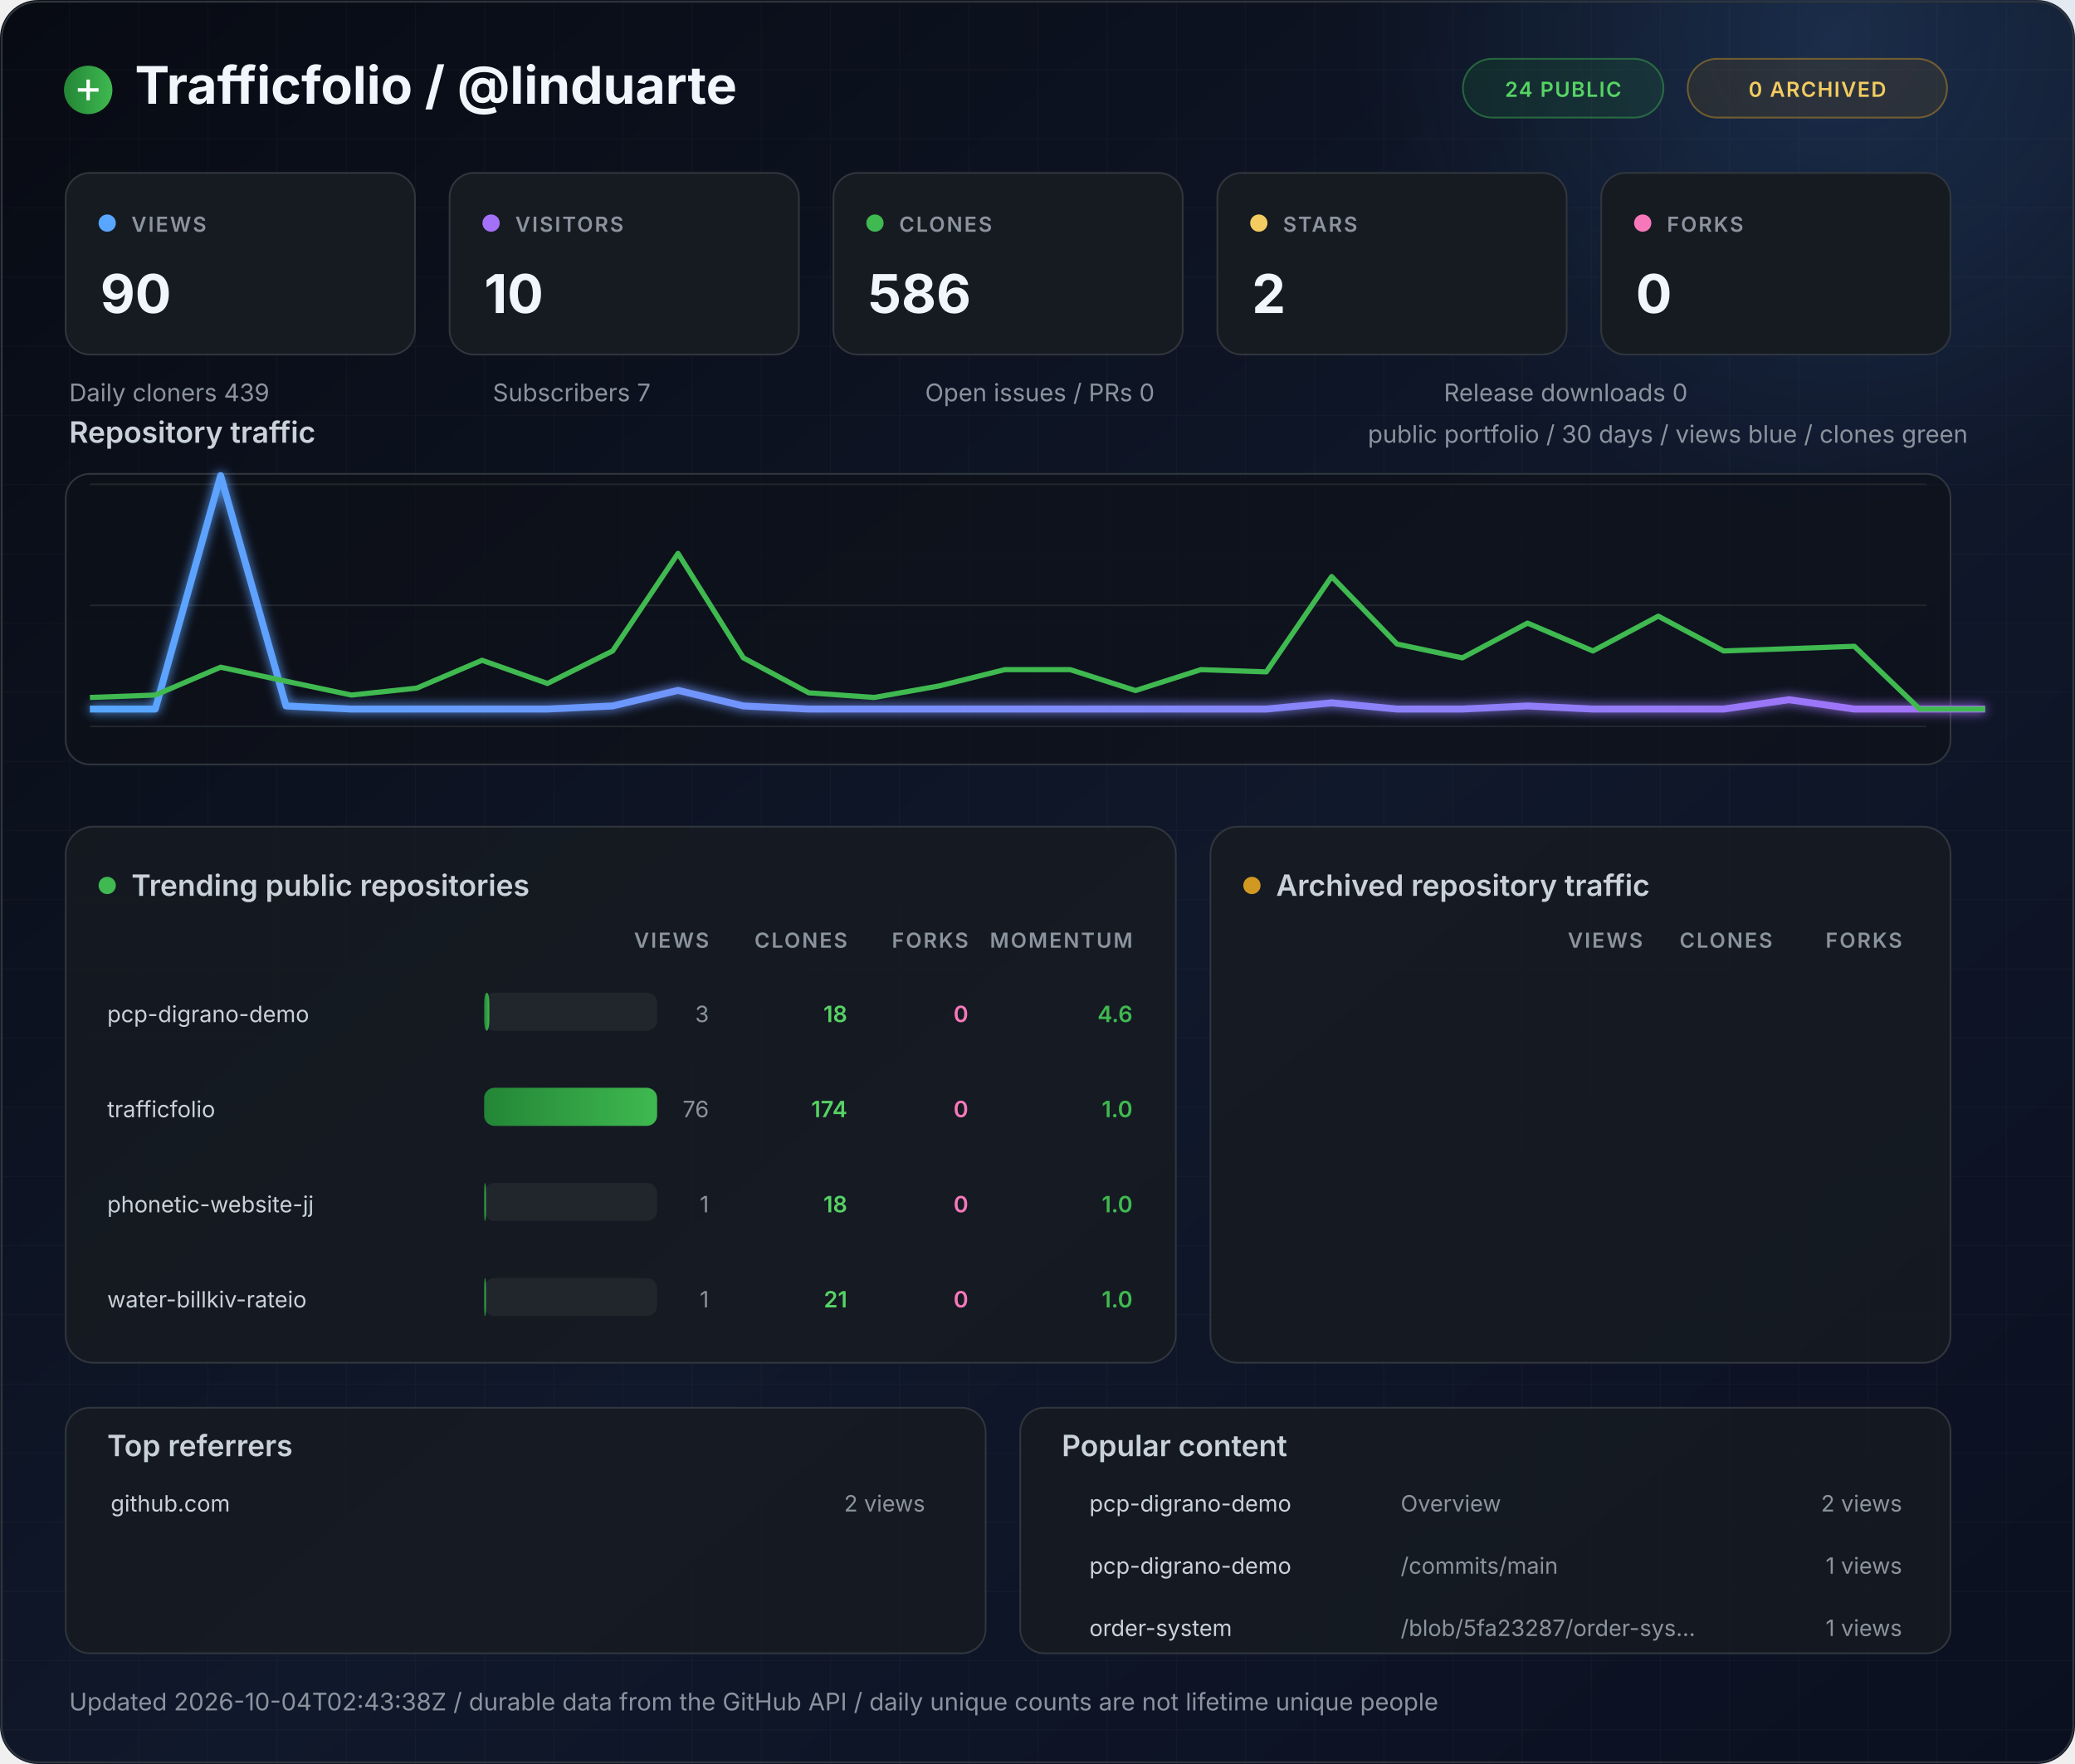
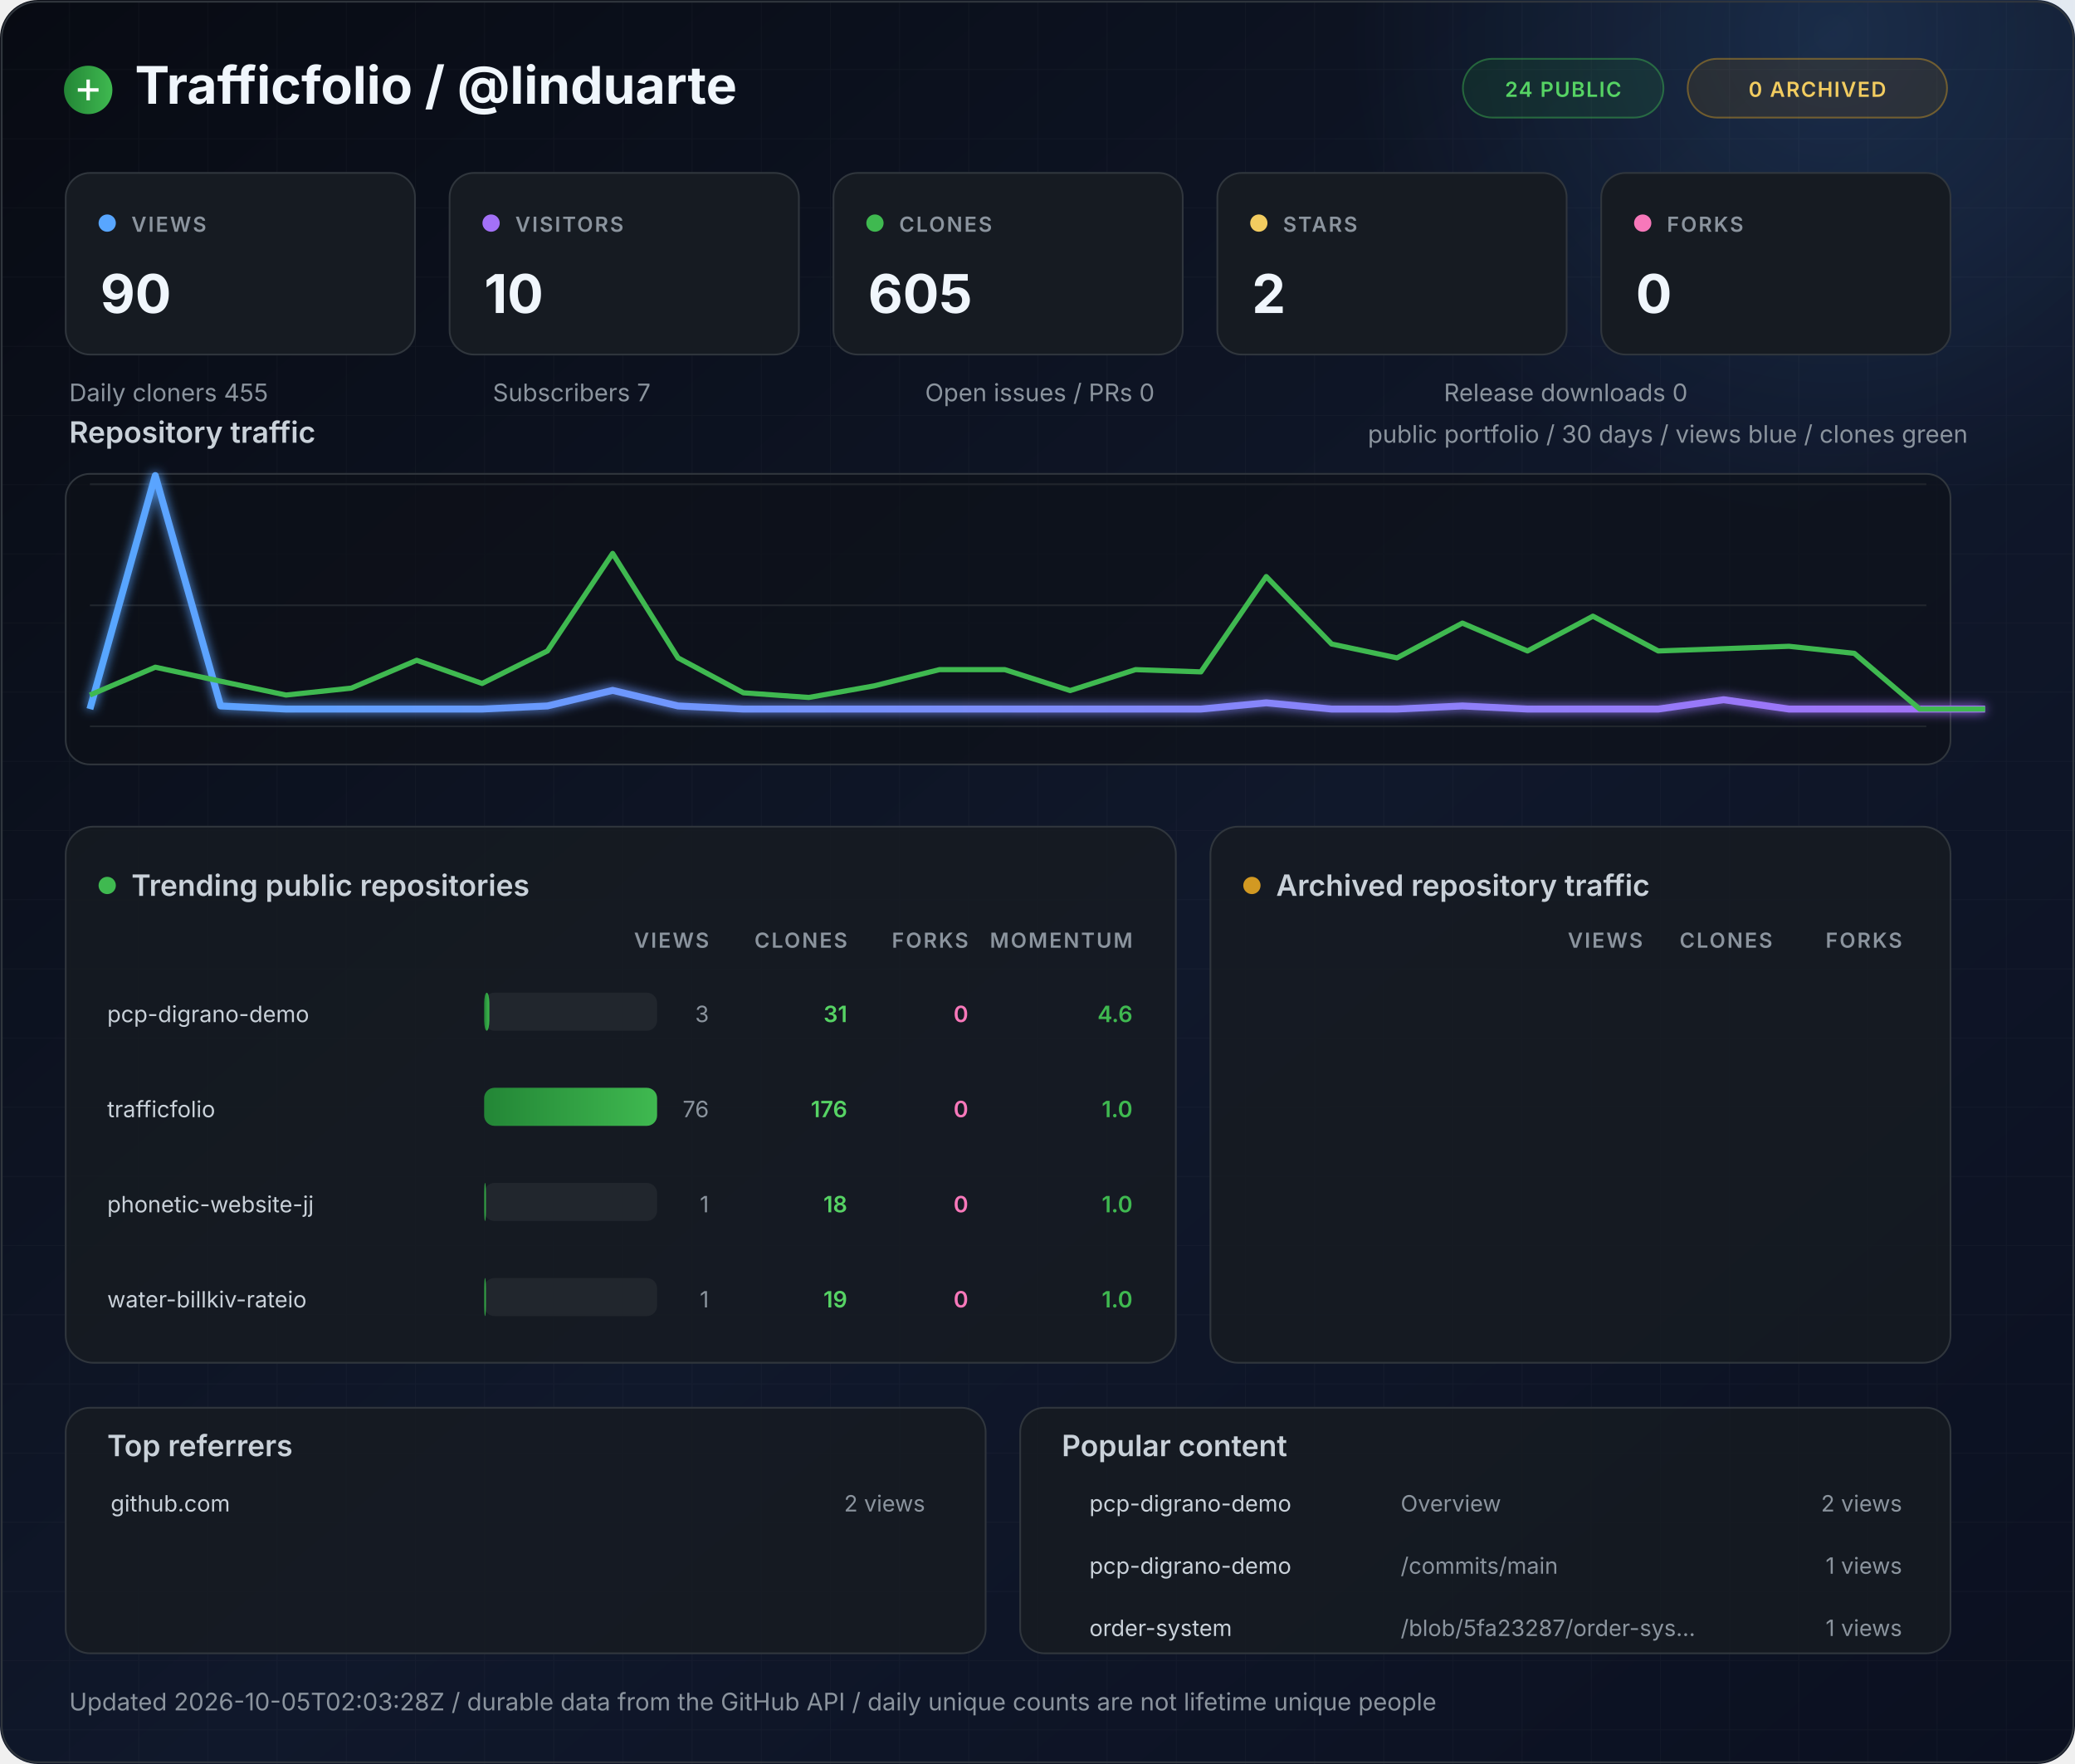
<svg xmlns="http://www.w3.org/2000/svg" width="1200" height="1020" viewBox="0 0 1200 1020" role="img" aria-label="Trafficfolio GitHub analytics dashboard for linduarte">
  <defs>
    <linearGradient id="bg" x1="0" y1="0" x2="1" y2="1">
      <stop stop-color="#080b13" />
      <stop offset=".55" stop-color="#10182b" />
      <stop offset="1" stop-color="#0b1020" />
    </linearGradient>
    <linearGradient id="line" x1="0" y1="0" x2="1" y2="0">
      <stop stop-color="#58a6ff" />
      <stop offset="1" stop-color="#a371f7" />
    </linearGradient>
    <linearGradient id="bar" x1="0" y1="0" x2="1" y2="0">
      <stop stop-color="#238636" />
      <stop offset="1" stop-color="#3fb950" />
    </linearGradient>
    <linearGradient id="archiveBar" x1="0" y1="0" x2="1" y2="0">
      <stop stop-color="#9e6a03" />
      <stop offset="1" stop-color="#f2cc60" />
    </linearGradient>
    <radialGradient id="ambient">
      <stop stop-color="#58a6ff" stop-opacity=".16" />
      <stop offset="1" stop-color="#58a6ff" stop-opacity="0" />
    </radialGradient>
    <pattern id="grid" width="40" height="40" patternUnits="userSpaceOnUse">
      <path d="M40 0H0V40" fill="none" stroke="#ffffff" stroke-opacity=".025" />
    </pattern>
    <filter id="glow">
      <feGaussianBlur stdDeviation="3" result="b" />
      <feMerge>
        <feMergeNode in="b" />
        <feMergeNode in="SourceGraphic" />
      </feMerge>
    </filter>
    <style>
    .title{font:750 30px -apple-system,BlinkMacSystemFont,"Segoe UI",sans-serif;fill:#f0f6fc}
    .subtitle{font:14px -apple-system,BlinkMacSystemFont,"Segoe UI",sans-serif;fill:#8b949e}
    .label{font:600 12px -apple-system,BlinkMacSystemFont,"Segoe UI",sans-serif;fill:#8b949e;letter-spacing:1px}
    .metric{font:700 31px -apple-system,BlinkMacSystemFont,"Segoe UI",sans-serif;fill:#f0f6fc}
    .section{font:600 17px -apple-system,BlinkMacSystemFont,"Segoe UI",sans-serif;fill:#c9d1d9}
    .repo,.value,.trend,.archive,.clone,.fork{font:13px -apple-system,BlinkMacSystemFont,"Segoe UI",sans-serif;fill:#c9d1d9}
    .value{fill:#8b949e} .trend{fill:#3fb950;font-weight:600} .archive{fill:#d29922}
    .clone{fill:#56d364;font-weight:600} .fork{fill:#f778ba;font-weight:600}
    .pill{font:600 12px -apple-system,BlinkMacSystemFont,"Segoe UI",sans-serif;letter-spacing:.7px}
  </style>
  </defs>
  <rect width="1200" height="1020" rx="22" fill="url(#bg)" />
  <rect width="1200" height="1020" rx="22" fill="url(#grid)" />
  <circle cx="1060" cy="20" r="280" fill="url(#ambient)" />
  <rect x="1" y="1" width="1198" height="1018" rx="21" fill="none" stroke="#30363d" />
  <circle cx="51" cy="52" r="14" fill="url(#bar)" />
  <path d="M45 52h12M51 46v12" stroke="#fff" stroke-width="2" />
  <text x="78" y="60" class="title">Trafficfolio / @linduarte</text>
  <rect x="846" y="34" width="116" height="34" rx="17" fill="#238636" fill-opacity=".16" stroke="#3fb950" stroke-opacity=".45" />
  <text x="904" y="56" text-anchor="middle" class="pill" fill="#56d364">24 PUBLIC</text>
  <rect x="976" y="34" width="150" height="34" rx="17" fill="#9e6a03" fill-opacity=".14" stroke="#d29922" stroke-opacity=".45" />
  <text x="1051" y="56" text-anchor="middle" class="pill" fill="#f2cc60">0 ARCHIVED</text>
  <rect x="38" y="100" width="202" height="105" rx="14" fill="#161b22" stroke="#30363d" />
  <circle cx="62" cy="129" r="5" fill="#58a6ff" />
  <text x="76" y="134" class="label">VIEWS</text>
  <text x="58" y="181" class="metric">90</text>
  <rect x="260" y="100" width="202" height="105" rx="14" fill="#161b22" stroke="#30363d" />
  <circle cx="284" cy="129" r="5" fill="#a371f7" />
  <text x="298" y="134" class="label">VISITORS</text>
  <text x="280" y="181" class="metric">10</text>
  <rect x="482" y="100" width="202" height="105" rx="14" fill="#161b22" stroke="#30363d" />
  <circle cx="506" cy="129" r="5" fill="#3fb950" />
  <text x="520" y="134" class="label">CLONES</text>
-   <text x="502" y="181" class="metric">586</text>
+   <text x="502" y="181" class="metric">605</text>
  <rect x="704" y="100" width="202" height="105" rx="14" fill="#161b22" stroke="#30363d" />
  <circle cx="728" cy="129" r="5" fill="#f2cc60" />
  <text x="742" y="134" class="label">STARS</text>
  <text x="724" y="181" class="metric">2</text>
  <rect x="926" y="100" width="202" height="105" rx="14" fill="#161b22" stroke="#30363d" />
  <circle cx="950" cy="129" r="5" fill="#f778ba" />
  <text x="964" y="134" class="label">FORKS</text>
  <text x="946" y="181" class="metric">0</text>
-   <text x="40" y="232" class="subtitle">Daily cloners 439</text>
+   <text x="40" y="232" class="subtitle">Daily cloners 455</text>
  <text x="285" y="232" class="subtitle">Subscribers 7</text>
  <text x="535" y="232" class="subtitle">Open issues / PRs 0</text>
  <text x="835" y="232" class="subtitle">Release downloads 0</text>
  <text x="40" y="256" class="section">Repository traffic</text>
  <text x="1138" y="256" text-anchor="end" class="subtitle">public portfolio / 30 days / views blue / clones green</text>
  <rect x="38" y="274" width="1090" height="168" rx="14" fill="#0d1117" fill-opacity=".62" stroke="#30363d" />
  <line x1="52" y1="420" x2="1114" y2="420" stroke="#21262d" />
  <line x1="52" y1="350" x2="1114" y2="350" stroke="#21262d" />
  <line x1="52" y1="280" x2="1114" y2="280" stroke="#21262d" />
-   <polyline points="52.0,410.0 89.8,410.0 127.6,275.0 165.4,408.2 203.2,410.0 241.0,410.0 278.8,410.0 316.6,410.0 354.3,408.2 392.1,399.2 429.9,408.2 467.7,410.0 505.5,410.0 543.3,410.0 581.1,410.0 618.9,410.0 656.7,410.0 694.5,410.0 732.3,410.0 770.1,406.4 807.9,410.0 845.7,410.0 883.4,408.2 921.2,410.0 959.0,410.0 996.8,410.0 1034.6,404.6 1072.4,410.0 1110.2,410.0 1148.0,410.0" fill="none" stroke="url(#line)" stroke-width="4" stroke-linejoin="round" filter="url(#glow)" />
-   <polyline points="52.0,403.3 89.8,401.9 127.6,385.8 165.4,393.9 203.2,401.9 241.0,397.9 278.8,381.8 316.6,395.2 354.3,376.4 392.1,320.0 429.9,380.4 467.7,400.6 505.5,403.3 543.3,396.6 581.1,387.2 618.9,387.2 656.7,399.3 694.5,387.2 732.3,388.5 770.1,333.4 807.9,372.4 845.7,380.4 883.4,360.3 921.2,376.4 959.0,356.3 996.8,376.4 1034.6,375.1 1072.4,373.7 1110.2,410.0 1148.0,410.0" fill="none" stroke="#3fb950" stroke-width="3" stroke-linejoin="round" />
+   <polyline points="52.0,410.0 89.8,275.0 127.6,408.2 165.4,410.0 203.2,410.0 241.0,410.0 278.8,410.0 316.6,408.2 354.3,399.2 392.1,408.2 429.9,410.0 467.7,410.0 505.5,410.0 543.3,410.0 581.1,410.0 618.9,410.0 656.7,410.0 694.5,410.0 732.3,406.4 770.1,410.0 807.9,410.0 845.7,408.2 883.4,410.0 921.2,410.0 959.0,410.0 996.8,404.6 1034.6,410.0 1072.4,410.0 1110.2,410.0 1148.0,410.0" fill="none" stroke="url(#line)" stroke-width="4" stroke-linejoin="round" filter="url(#glow)" />
+   <polyline points="52.0,401.9 89.8,385.8 127.6,393.9 165.4,401.9 203.2,397.9 241.0,381.8 278.8,395.2 316.6,376.4 354.3,320.0 392.1,380.4 429.9,400.6 467.7,403.3 505.5,396.6 543.3,387.2 581.1,387.2 618.9,399.3 656.7,387.2 694.5,388.5 732.3,333.4 770.1,372.4 807.9,380.4 845.7,360.3 883.4,376.4 921.2,356.3 959.0,376.4 996.8,375.1 1034.6,373.7 1072.4,377.8 1110.2,410.0 1148.0,410.0" fill="none" stroke="#3fb950" stroke-width="3" stroke-linejoin="round" />
  <rect x="38" y="478" width="642" height="310" rx="16" fill="#161b22" fill-opacity=".82" stroke="#30363d" />
  <circle cx="62" cy="512" r="5" fill="#3fb950" />
  <text x="76" y="518" class="section">Trending public repositories</text>
  <text x="410" y="548" text-anchor="end" class="label">VIEWS</text>
  <text x="490" y="548" text-anchor="end" class="label">CLONES</text>
  <text x="560" y="548" text-anchor="end" class="label">FORKS</text>
  <text x="655" y="548" text-anchor="end" class="label">MOMENTUM</text>
  <text x="62" y="591" class="repo">pcp-digrano-demo</text>
  <rect x="280" y="574" width="100" height="22" rx="6" fill="#21262d" />
  <rect x="280" y="574" width="3" height="22" rx="6" fill="url(#bar)" />
  <text x="410" y="591" text-anchor="end" class="value">3</text>
-   <text x="490" y="591" text-anchor="end" class="clone">18</text>
+   <text x="490" y="591" text-anchor="end" class="clone">31</text>
  <text x="560" y="591" text-anchor="end" class="fork">0</text>
  <text x="655" y="591" text-anchor="end" class="trend">4.6</text>
  <text x="62" y="646" class="repo">trafficfolio</text>
  <rect x="280" y="629" width="100" height="22" rx="6" fill="#21262d" />
  <rect x="280" y="629" width="100" height="22" rx="6" fill="url(#bar)" />
  <text x="410" y="646" text-anchor="end" class="value">76</text>
-   <text x="490" y="646" text-anchor="end" class="clone">174</text>
+   <text x="490" y="646" text-anchor="end" class="clone">176</text>
  <text x="560" y="646" text-anchor="end" class="fork">0</text>
  <text x="655" y="646" text-anchor="end" class="trend">1.0</text>
  <text x="62" y="701" class="repo">phonetic-website-jj</text>
  <rect x="280" y="684" width="100" height="22" rx="6" fill="#21262d" />
  <rect x="280" y="684" width="1" height="22" rx="6" fill="url(#bar)" />
  <text x="410" y="701" text-anchor="end" class="value">1</text>
  <text x="490" y="701" text-anchor="end" class="clone">18</text>
  <text x="560" y="701" text-anchor="end" class="fork">0</text>
  <text x="655" y="701" text-anchor="end" class="trend">1.0</text>
  <text x="62" y="756" class="repo">water-billkiv-rateio</text>
  <rect x="280" y="739" width="100" height="22" rx="6" fill="#21262d" />
  <rect x="280" y="739" width="1" height="22" rx="6" fill="url(#bar)" />
  <text x="410" y="756" text-anchor="end" class="value">1</text>
-   <text x="490" y="756" text-anchor="end" class="clone">21</text>
+   <text x="490" y="756" text-anchor="end" class="clone">19</text>
  <text x="560" y="756" text-anchor="end" class="fork">0</text>
  <text x="655" y="756" text-anchor="end" class="trend">1.0</text>
  <rect x="700" y="478" width="428" height="310" rx="16" fill="#161b22" fill-opacity=".82" stroke="#30363d" />
  <circle cx="724" cy="512" r="5" fill="#d29922" />
  <text x="738" y="518" class="section">Archived repository traffic</text>
  <text x="950" y="548" text-anchor="end" class="label">VIEWS</text>
  <text x="1025" y="548" text-anchor="end" class="label">CLONES</text>
  <text x="1100" y="548" text-anchor="end" class="label">FORKS</text>
  <rect x="38" y="814" width="532" height="142" rx="14" fill="#161b22" fill-opacity=".82" stroke="#30363d" />
  <text x="62" y="842" class="section">Top referrers</text>
  <text x="64" y="874" class="repo">github.com</text>
  <text x="535" y="874" text-anchor="end" class="value">2 views</text>
  <rect x="590" y="814" width="538" height="142" rx="14" fill="#161b22" fill-opacity=".82" stroke="#30363d" />
  <text x="614" y="842" class="section">Popular content</text>
  <text x="630" y="874" class="repo">pcp-digrano-demo</text>
  <text x="810" y="874" class="value">Overview</text>
  <text x="1100" y="874" text-anchor="end" class="value">2 views</text>
  <text x="630" y="910" class="repo">pcp-digrano-demo</text>
  <text x="810" y="910" class="value">/commits/main</text>
  <text x="1100" y="910" text-anchor="end" class="value">1 views</text>
  <text x="630" y="946" class="repo">order-system</text>
  <text x="810" y="946" class="value">/blob/5fa23287/order-sys...</text>
  <text x="1100" y="946" text-anchor="end" class="value">1 views</text>
-   <text x="40" y="989" class="subtitle">Updated 2026-10-04T02:43:38Z / durable data from the GitHub API / daily unique counts are not lifetime unique people</text>
+   <text x="40" y="989" class="subtitle">Updated 2026-10-05T02:03:28Z / durable data from the GitHub API / daily unique counts are not lifetime unique people</text>
</svg>
